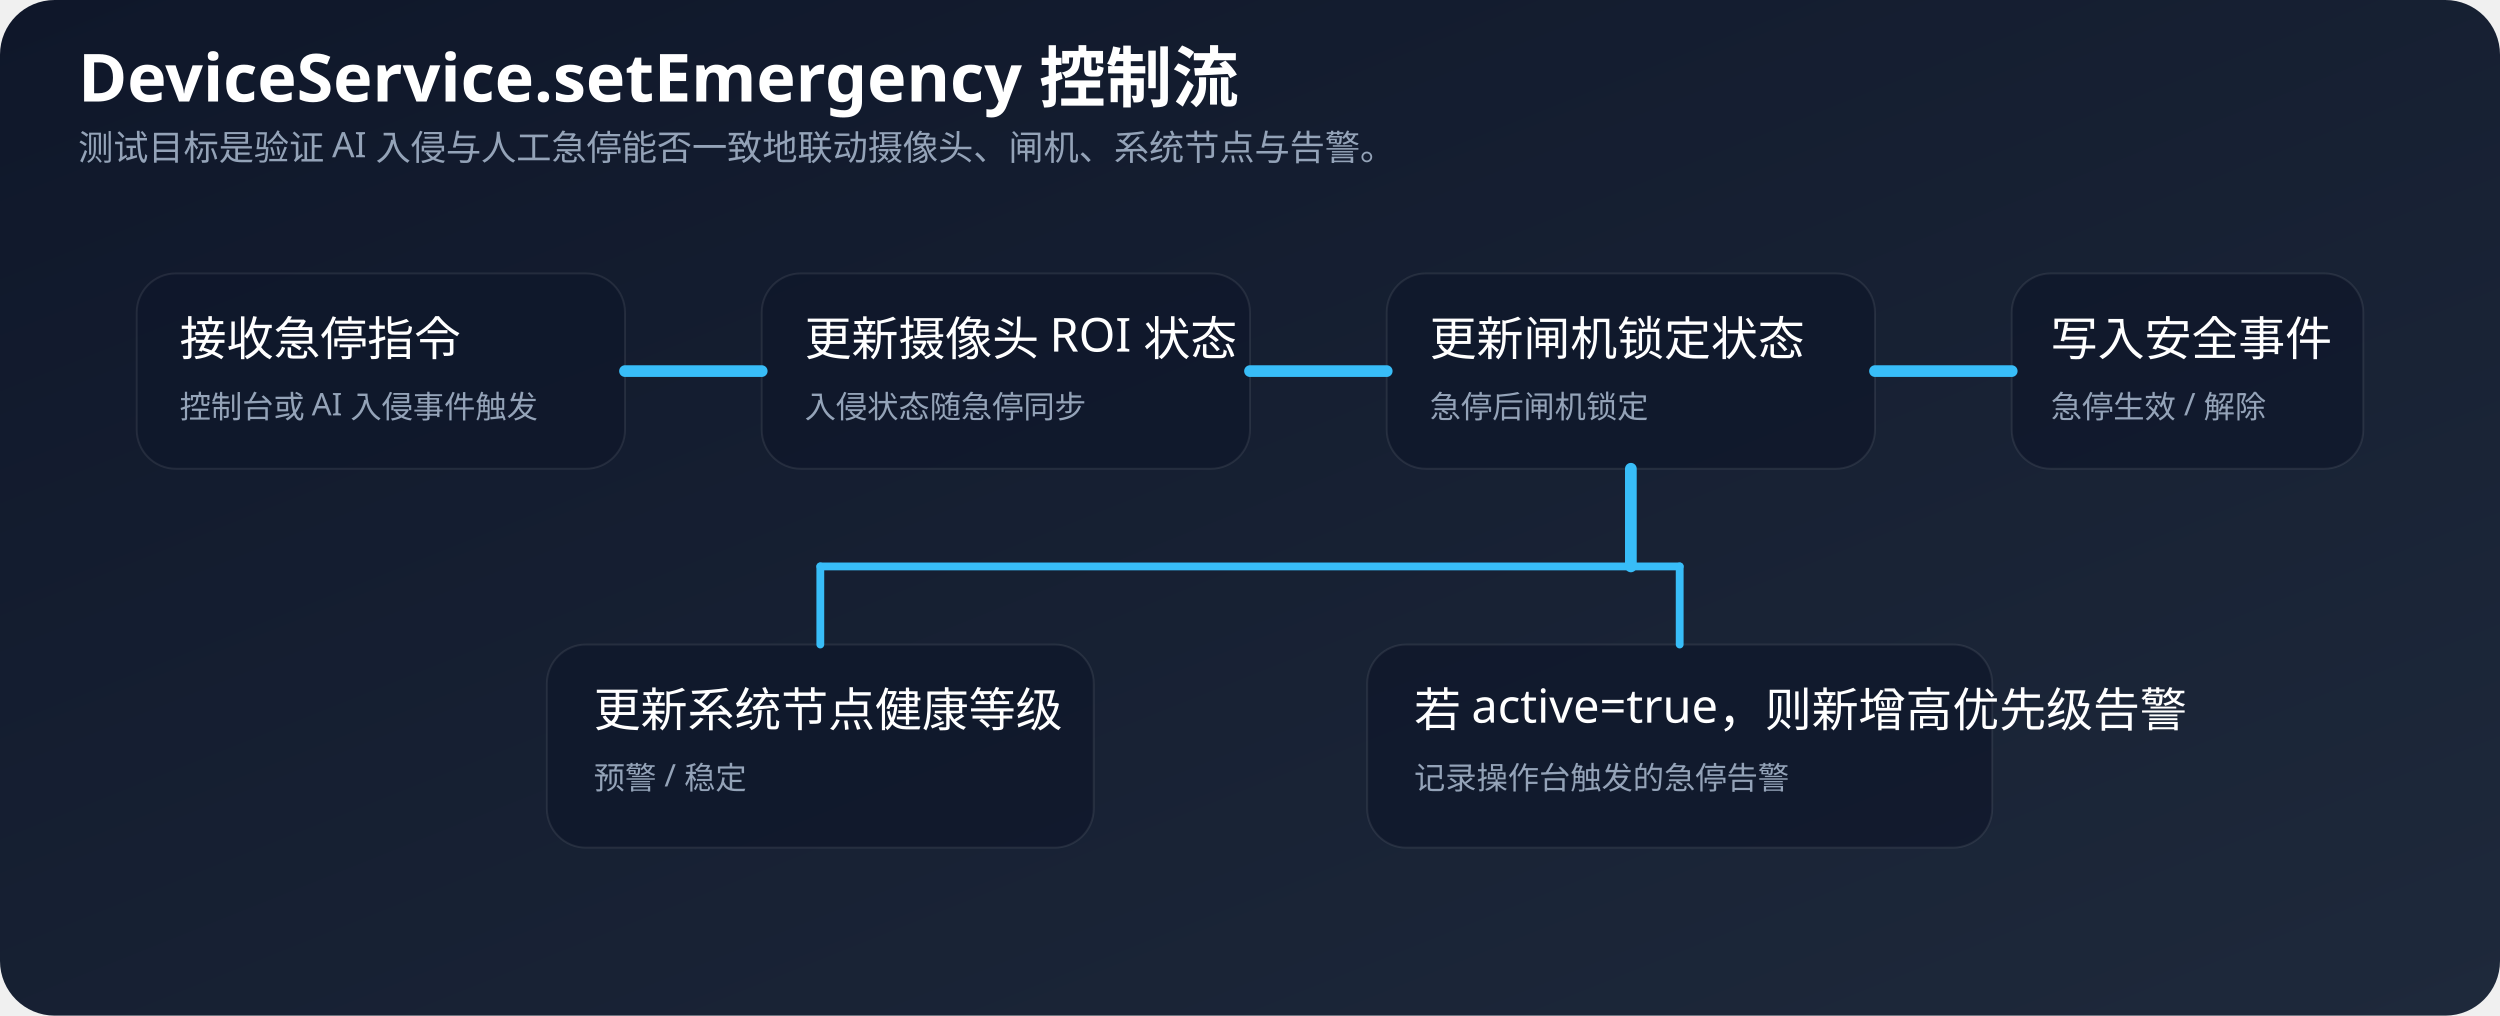
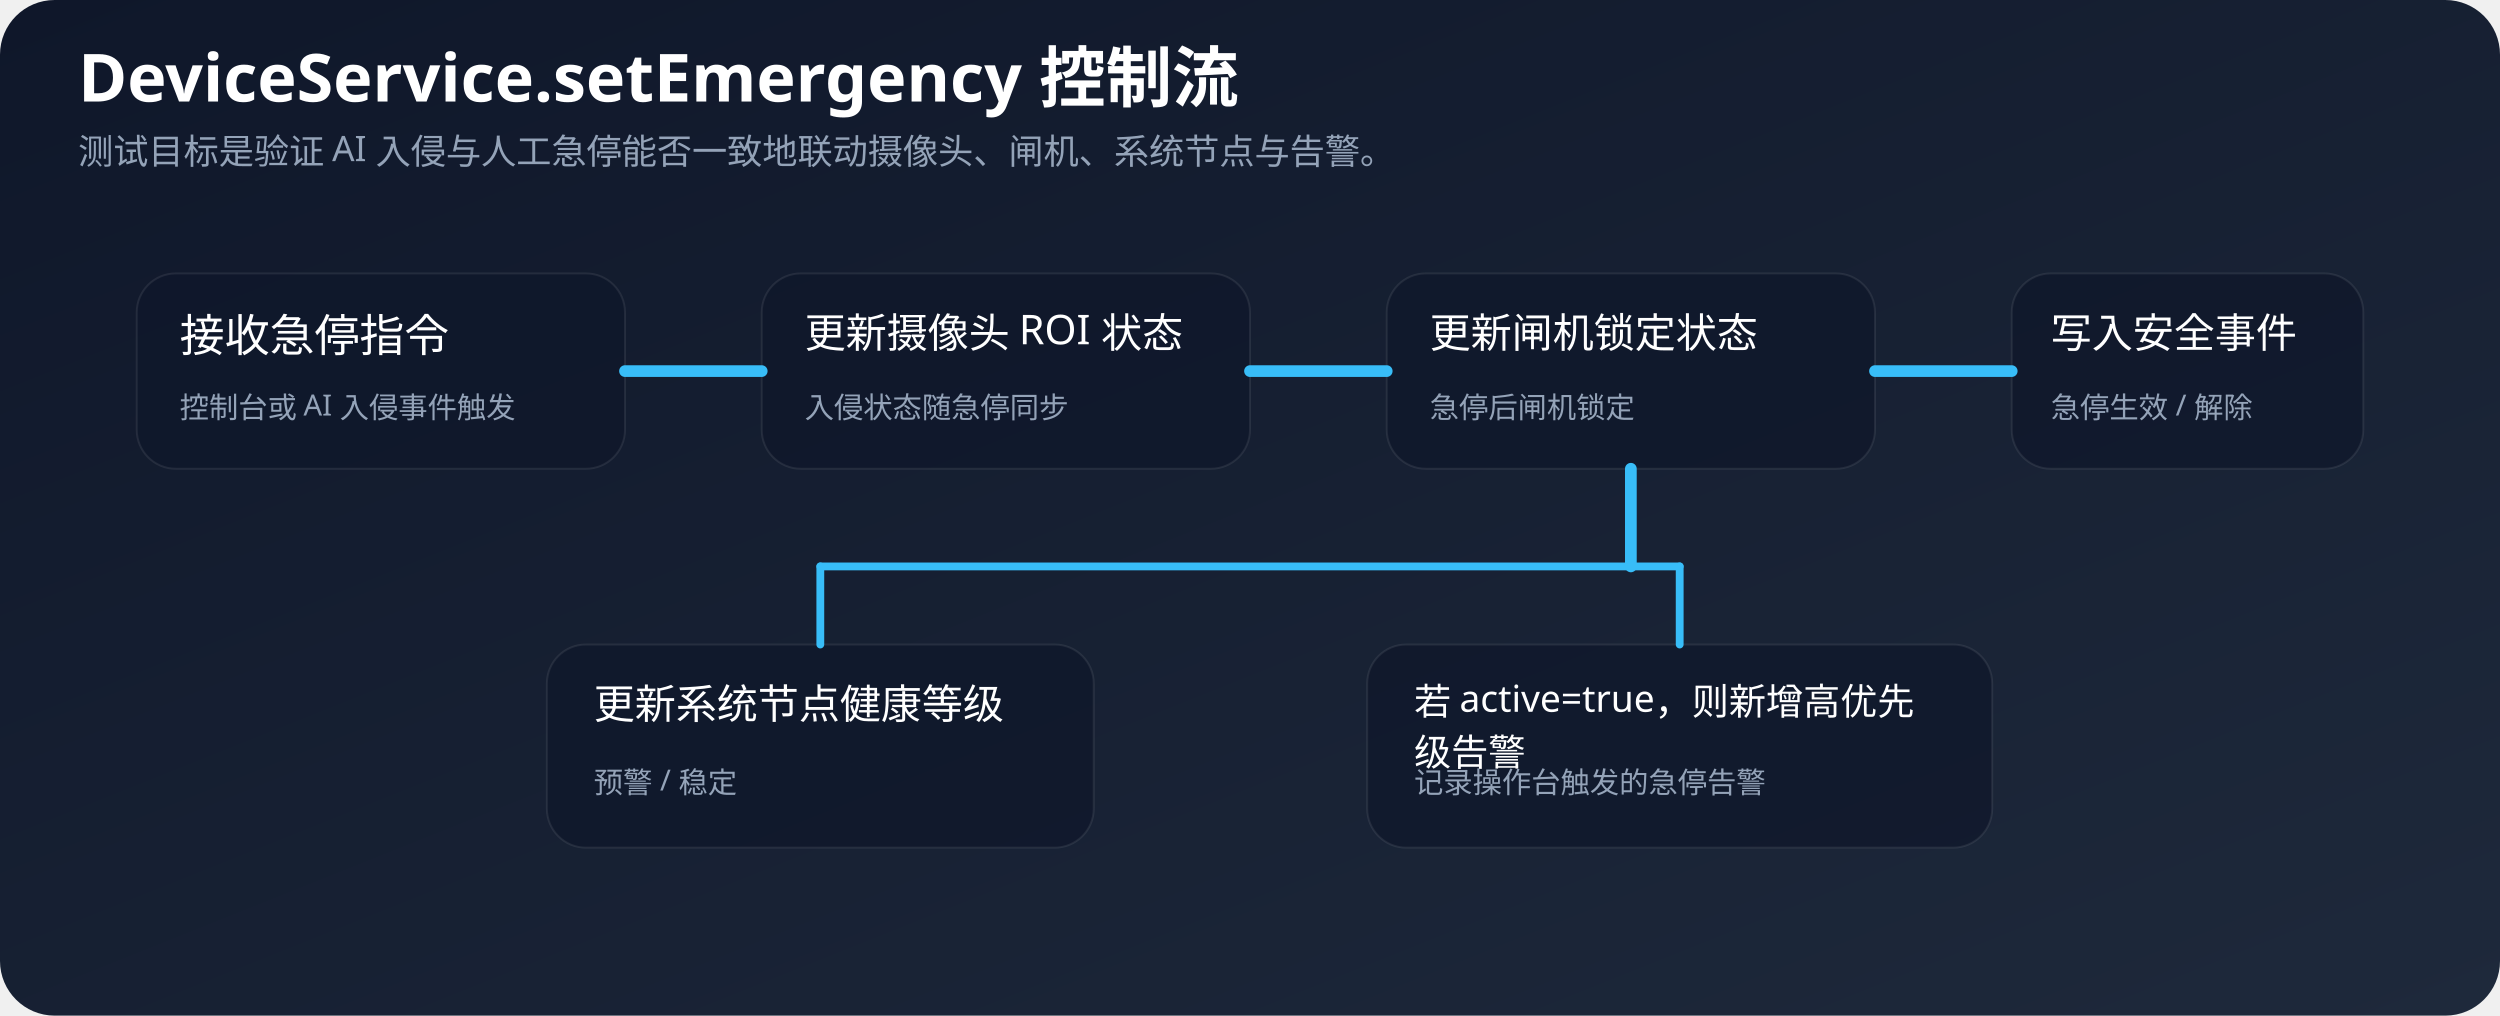
<svg xmlns="http://www.w3.org/2000/svg" width="1280" height="520" viewBox="0 0 1280 520">
  <defs>
    <linearGradient id="bg" x1="0" y1="0" x2="1" y2="1">
      <stop offset="0%" stop-color="#0f172a" />
      <stop offset="100%" stop-color="#1e293b" />
    </linearGradient>
  </defs>
  <rect width="1280" height="520" rx="28" fill="url(#bg)" />
-   <text x="40" y="52" font-size="34" font-weight="700" fill="#ffffff" font-family="Microsoft YaHei, Segoe UI">DeviceService.setEmergency 控制流</text>
-   <text x="40" y="82" font-size="18" fill="#94a3b8" font-family="Microsoft YaHei, Segoe UI">测试目标是验证 AI 入侵与人工急停能否一致地联动摄像头、闸机、系统节点与告警。</text>
+   <text x="40" y="52" font-size="34" fill="#ffffff" font-family="Microsoft YaHei, Segoe UI" font-weight="700">
+     <tspan x="40" dy="0">DeviceService.setEmergency 控制流</tspan>
+   </text>
+   <text x="40" y="84" font-size="18" fill="#94a3b8" font-family="Microsoft YaHei, Segoe UI">
+     <tspan x="40" dy="0">测试目标是验证 AI 入侵与人工急停能否一致地联动摄像头、闸机、系统节点与告警。</tspan>
+   </text>
  <rect x="70" y="140" width="250" height="100" rx="20" fill="rgba(15,23,42,0.72)" stroke="rgba(255,255,255,0.08)" />
-   <text x="92" y="182" font-size="24" fill="#ffffff" font-family="Microsoft YaHei, Segoe UI">接收急停指令</text>
-   <text x="92" y="214" font-size="16" fill="#94a3b8" font-family="Microsoft YaHei, Segoe UI">控制台或 AI 入侵事件触发</text>
+   <text x="92" y="180" font-size="23" fill="#ffffff" font-family="Microsoft YaHei, Segoe UI">
+     <tspan x="92" dy="0">接收急停指令</tspan>
+   </text>
+   <text x="92" y="214" font-size="15" fill="#94a3b8" font-family="Microsoft YaHei, Segoe UI">
+     <tspan x="92" dy="0">控制台或 AI 入侵事件触发</tspan>
+   </text>
  <rect x="390" y="140" width="250" height="100" rx="20" fill="rgba(15,23,42,0.72)" stroke="rgba(255,255,255,0.08)" />
-   <text x="412" y="182" font-size="24" fill="#ffffff" font-family="Microsoft YaHei, Segoe UI">更新摄像头 ROI 状态</text>
-   <text x="412" y="214" font-size="16" fill="#94a3b8" font-family="Microsoft YaHei, Segoe UI">入侵状态随急停同步</text>
+   <text x="412" y="178" font-size="21" fill="#ffffff" font-family="Microsoft YaHei, Segoe UI">
+     <tspan x="412" dy="0">更新摄像头 ROI 状态</tspan>
+   </text>
+   <text x="412" y="214" font-size="15" fill="#94a3b8" font-family="Microsoft YaHei, Segoe UI">
+     <tspan x="412" dy="0">入侵状态随急停同步</tspan>
+   </text>
  <rect x="710" y="140" width="250" height="100" rx="20" fill="rgba(15,23,42,0.72)" stroke="rgba(255,255,255,0.08)" />
-   <text x="732" y="182" font-size="24" fill="#ffffff" font-family="Microsoft YaHei, Segoe UI">更新闸机锁定状态</text>
-   <text x="732" y="214" font-size="16" fill="#94a3b8" font-family="Microsoft YaHei, Segoe UI">急停后闸机锁定</text>
+   <text x="732" y="178" font-size="21" fill="#ffffff" font-family="Microsoft YaHei, Segoe UI">
+     <tspan x="732" dy="0">更新闸机锁定状态</tspan>
+   </text>
+   <text x="732" y="214" font-size="15" fill="#94a3b8" font-family="Microsoft YaHei, Segoe UI">
+     <tspan x="732" dy="0">急停后闸机锁定</tspan>
+   </text>
  <rect x="1030" y="140" width="180" height="100" rx="20" fill="rgba(15,23,42,0.72)" stroke="rgba(255,255,255,0.08)" />
-   <text x="1050" y="182" font-size="24" fill="#ffffff" font-family="Microsoft YaHei, Segoe UI">写入安全事件</text>
-   <text x="1050" y="214" font-size="16" fill="#94a3b8" font-family="Microsoft YaHei, Segoe UI">急停生效 / 解除</text>
+   <text x="1050" y="178" font-size="21" fill="#ffffff" font-family="Microsoft YaHei, Segoe UI">
+     <tspan x="1050" dy="0">写入安全事件</tspan>
+   </text>
+   <text x="1050" y="214" font-size="15" fill="#94a3b8" font-family="Microsoft YaHei, Segoe UI">
+     <tspan x="1050" dy="0">急停生效 / 解除</tspan>
+   </text>
  <rect x="280" y="330" width="280" height="104" rx="20" fill="rgba(15,23,42,0.72)" stroke="rgba(255,255,255,0.08)" />
-   <text x="304" y="372" font-size="24" fill="#ffffff" font-family="Microsoft YaHei, Segoe UI">更新系统节点健康等级</text>
-   <text x="304" y="404" font-size="16" fill="#94a3b8" font-family="Microsoft YaHei, Segoe UI">预警 / 稳定</text>
+   <text x="304" y="368" font-size="21" fill="#ffffff" font-family="Microsoft YaHei, Segoe UI">
+     <tspan x="304" dy="0">更新系统节点健康等级</tspan>
+   </text>
+   <text x="304" y="406" font-size="15" fill="#94a3b8" font-family="Microsoft YaHei, Segoe UI">
+     <tspan x="304" dy="0">预警 / 稳定</tspan>
+   </text>
  <rect x="700" y="330" width="320" height="104" rx="20" fill="rgba(15,23,42,0.72)" stroke="rgba(255,255,255,0.08)" />
-   <text x="724" y="372" font-size="24" fill="#ffffff" font-family="Microsoft YaHei, Segoe UI">若 active=true，则新增高优先级告警</text>
-   <text x="724" y="404" font-size="16" fill="#94a3b8" font-family="Microsoft YaHei, Segoe UI">记录操作台触发的急停告警</text>
+   <text x="724" y="366" font-size="19" fill="#ffffff" font-family="Microsoft YaHei, Segoe UI">
+     <tspan x="724" dy="0">若 active=true，则新增高优先</tspan>
+     <tspan x="724" dy="26">级告警</tspan>
+   </text>
+   <text x="724" y="406" font-size="15" fill="#94a3b8" font-family="Microsoft YaHei, Segoe UI">
+     <tspan x="724" dy="0">记录操作台触发的急停告警</tspan>
+   </text>
  <line x1="320" y1="190" x2="390" y2="190" stroke="#38bdf8" stroke-width="6" stroke-linecap="round" />
  <line x1="640" y1="190" x2="710" y2="190" stroke="#38bdf8" stroke-width="6" stroke-linecap="round" />
  <line x1="960" y1="190" x2="1030" y2="190" stroke="#38bdf8" stroke-width="6" stroke-linecap="round" />
  <line x1="835" y1="240" x2="835" y2="290" stroke="#38bdf8" stroke-width="6" stroke-linecap="round" />
  <line x1="835" y1="290" x2="420" y2="290" stroke="#38bdf8" stroke-width="4" stroke-linecap="round" />
  <line x1="835" y1="290" x2="860" y2="290" stroke="#38bdf8" stroke-width="4" stroke-linecap="round" />
  <line x1="420" y1="290" x2="420" y2="330" stroke="#38bdf8" stroke-width="4" stroke-linecap="round" />
  <line x1="860" y1="290" x2="860" y2="330" stroke="#38bdf8" stroke-width="4" stroke-linecap="round" />
</svg>
